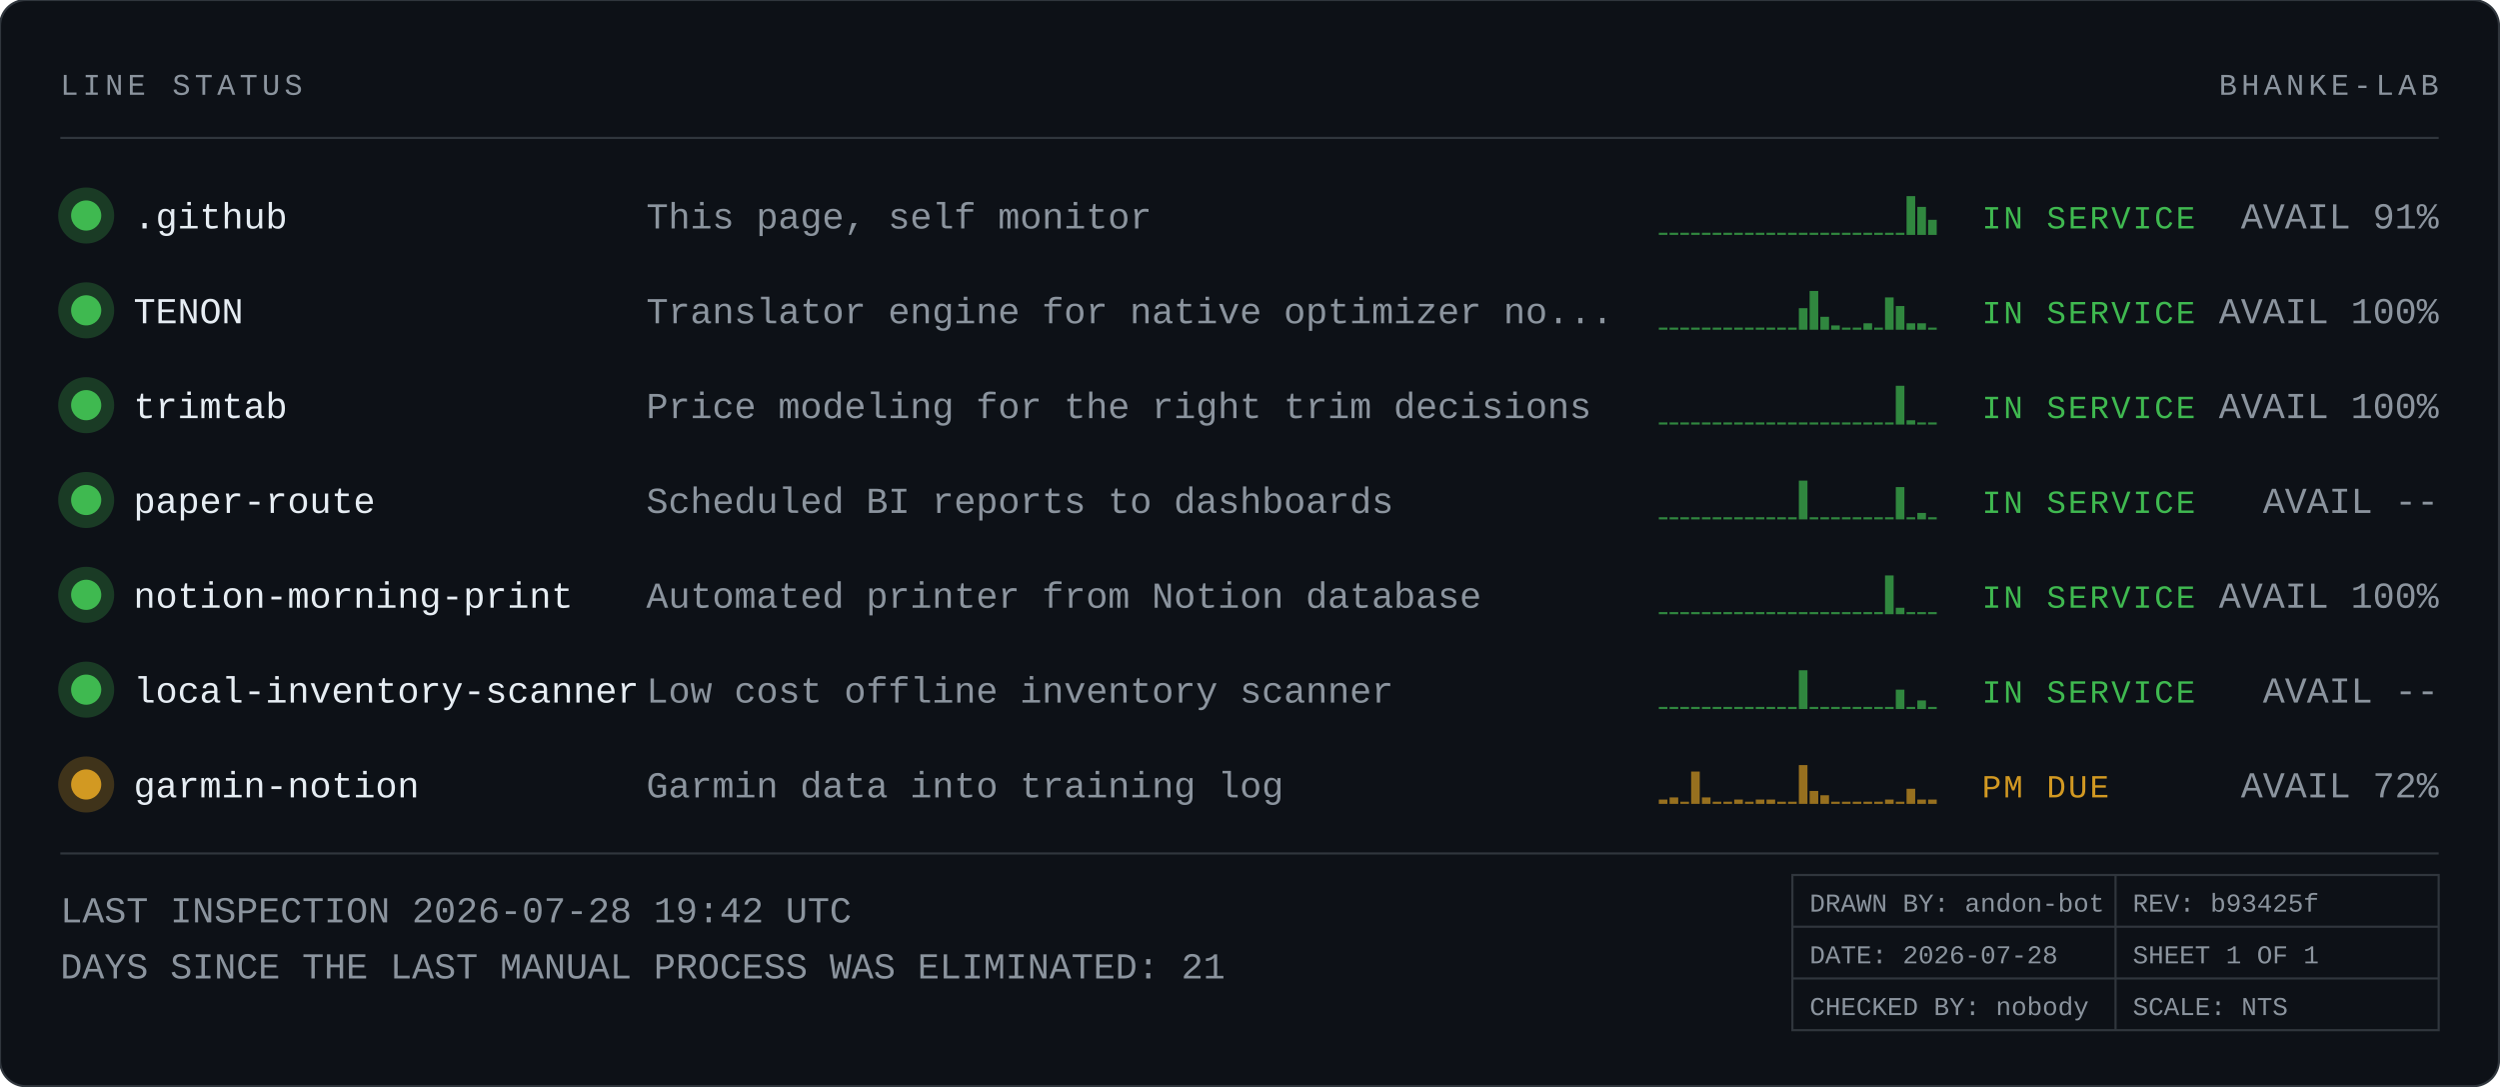
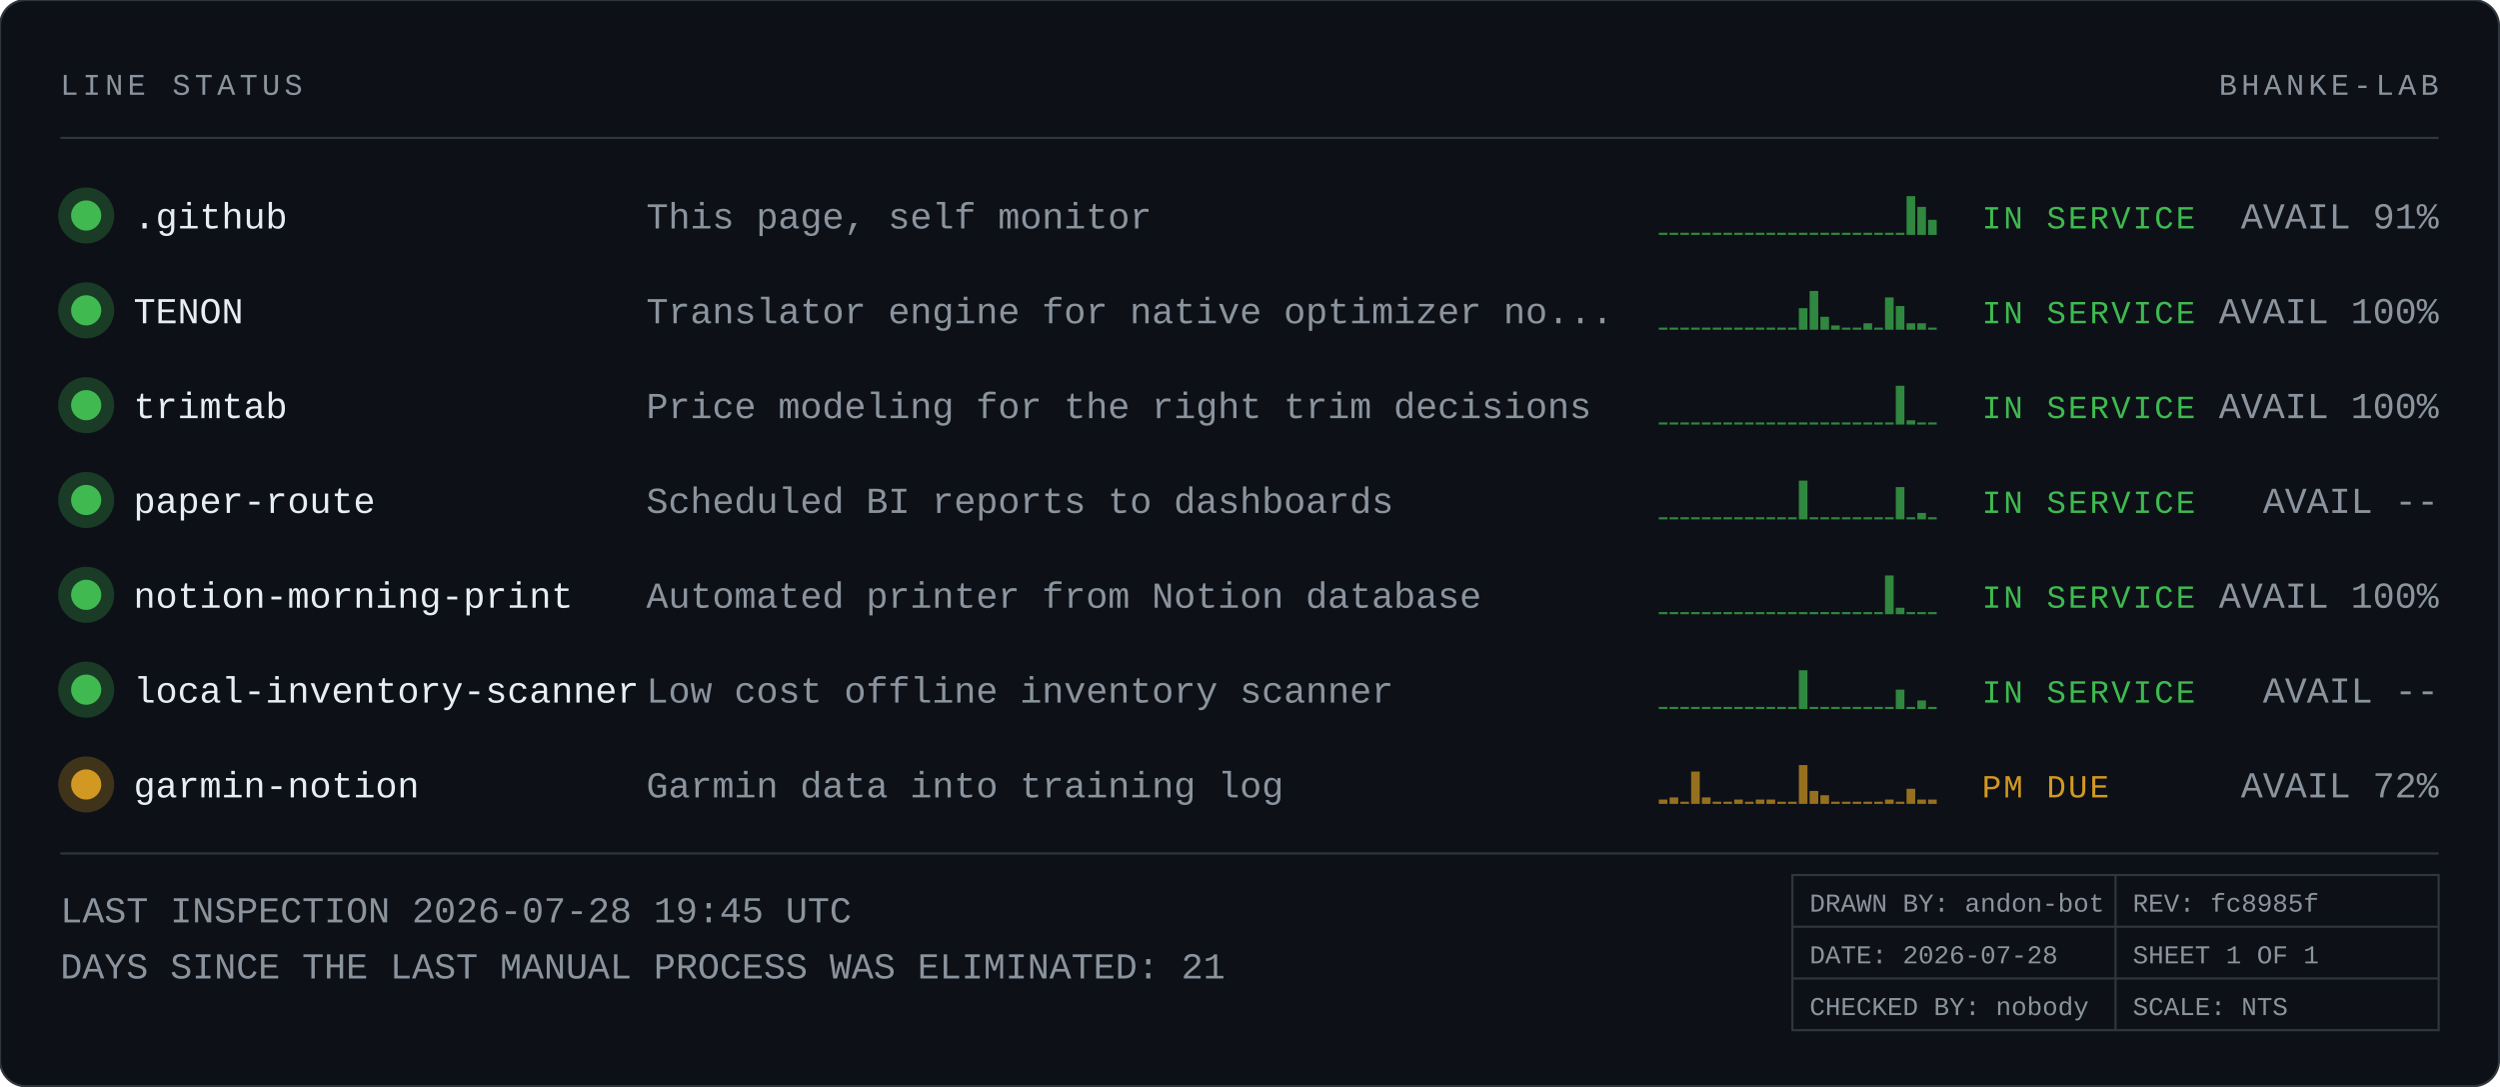
<svg xmlns="http://www.w3.org/2000/svg" width="1160" height="504" viewBox="0 0 1160 504" role="img" aria-label="Andon board">
  <style>
text { font-family: Consolas, 'Courier New', monospace; font-size: 17px; }
.hd { fill: #8b949e; font-size: 14px; letter-spacing: 2px; }
.name { fill: #e6edf3; }
.dim { fill: #8b949e; }
.st { font-size: 15px; letter-spacing: 1px; }
.tb { fill: #8b949e; font-size: 12px; }
</style>
  <rect x="0" y="0" width="1160" height="504" rx="12" fill="#0d1117" stroke="#30363d" />
  <text x="28" y="44" class="hd">LINE STATUS</text>
  <text x="1132" y="44" class="hd" text-anchor="end">BHANKE-LAB</text>
  <line x1="28" y1="64" x2="1132" y2="64" stroke="#30363d" />
  <circle cx="40" cy="100" r="13" fill="#3fb950" opacity="0.25" />
  <circle cx="40" cy="100" r="7" fill="#3fb950" />
  <text x="62" y="106" class="name">.github</text>
  <text x="300" y="106" class="dim">This page, self monitor</text>
  <rect x="770" y="108" width="4" height="1" fill="#3fb950" opacity="0.7" />
  <rect x="775" y="108" width="4" height="1" fill="#3fb950" opacity="0.7" />
  <rect x="780" y="108" width="4" height="1" fill="#3fb950" opacity="0.7" />
  <rect x="785" y="108" width="4" height="1" fill="#3fb950" opacity="0.7" />
  <rect x="790" y="108" width="4" height="1" fill="#3fb950" opacity="0.7" />
  <rect x="795" y="108" width="4" height="1" fill="#3fb950" opacity="0.7" />
  <rect x="800" y="108" width="4" height="1" fill="#3fb950" opacity="0.7" />
  <rect x="805" y="108" width="4" height="1" fill="#3fb950" opacity="0.7" />
  <rect x="810" y="108" width="4" height="1" fill="#3fb950" opacity="0.7" />
  <rect x="815" y="108" width="4" height="1" fill="#3fb950" opacity="0.7" />
  <rect x="820" y="108" width="4" height="1" fill="#3fb950" opacity="0.7" />
  <rect x="825" y="108" width="4" height="1" fill="#3fb950" opacity="0.7" />
  <rect x="830" y="108" width="4" height="1" fill="#3fb950" opacity="0.7" />
  <rect x="835" y="108" width="4" height="1" fill="#3fb950" opacity="0.7" />
  <rect x="840" y="108" width="4" height="1" fill="#3fb950" opacity="0.7" />
  <rect x="845" y="108" width="4" height="1" fill="#3fb950" opacity="0.7" />
  <rect x="850" y="108" width="4" height="1" fill="#3fb950" opacity="0.7" />
  <rect x="855" y="108" width="4" height="1" fill="#3fb950" opacity="0.7" />
  <rect x="860" y="108" width="4" height="1" fill="#3fb950" opacity="0.7" />
  <rect x="865" y="108" width="4" height="1" fill="#3fb950" opacity="0.7" />
  <rect x="870" y="108" width="4" height="1" fill="#3fb950" opacity="0.7" />
  <rect x="875" y="108" width="4" height="1" fill="#3fb950" opacity="0.7" />
  <rect x="880" y="108" width="4" height="1" fill="#3fb950" opacity="0.7" />
  <rect x="885" y="91" width="4" height="18" fill="#3fb950" opacity="0.7" />
  <rect x="890" y="96" width="4" height="13" fill="#3fb950" opacity="0.7" />
  <rect x="895" y="102" width="4" height="7" fill="#3fb950" opacity="0.7" />
  <text x="920" y="106" class="st" fill="#3fb950">IN SERVICE</text>
  <text x="1132" y="106" class="dim" text-anchor="end">AVAIL 91%</text>
  <circle cx="40" cy="144" r="13" fill="#3fb950" opacity="0.25" />
  <circle cx="40" cy="144" r="7" fill="#3fb950" />
  <text x="62" y="150" class="name">TENON</text>
  <text x="300" y="150" class="dim">Translator engine for native optimizer no...</text>
  <rect x="770" y="152" width="4" height="1" fill="#3fb950" opacity="0.7" />
  <rect x="775" y="152" width="4" height="1" fill="#3fb950" opacity="0.7" />
  <rect x="780" y="152" width="4" height="1" fill="#3fb950" opacity="0.7" />
  <rect x="785" y="152" width="4" height="1" fill="#3fb950" opacity="0.7" />
  <rect x="790" y="152" width="4" height="1" fill="#3fb950" opacity="0.7" />
  <rect x="795" y="152" width="4" height="1" fill="#3fb950" opacity="0.7" />
  <rect x="800" y="152" width="4" height="1" fill="#3fb950" opacity="0.7" />
  <rect x="805" y="152" width="4" height="1" fill="#3fb950" opacity="0.7" />
  <rect x="810" y="152" width="4" height="1" fill="#3fb950" opacity="0.7" />
  <rect x="815" y="152" width="4" height="1" fill="#3fb950" opacity="0.7" />
  <rect x="820" y="152" width="4" height="1" fill="#3fb950" opacity="0.7" />
  <rect x="825" y="152" width="4" height="1" fill="#3fb950" opacity="0.7" />
  <rect x="830" y="152" width="4" height="1" fill="#3fb950" opacity="0.7" />
  <rect x="835" y="143" width="4" height="10" fill="#3fb950" opacity="0.7" />
  <rect x="840" y="135" width="4" height="18" fill="#3fb950" opacity="0.7" />
  <rect x="845" y="147" width="4" height="6" fill="#3fb950" opacity="0.7" />
  <rect x="850" y="151" width="4" height="2" fill="#3fb950" opacity="0.7" />
  <rect x="855" y="152" width="4" height="1" fill="#3fb950" opacity="0.7" />
  <rect x="860" y="152" width="4" height="1" fill="#3fb950" opacity="0.7" />
  <rect x="865" y="150" width="4" height="3" fill="#3fb950" opacity="0.7" />
  <rect x="870" y="152" width="4" height="1" fill="#3fb950" opacity="0.7" />
  <rect x="875" y="138" width="4" height="15" fill="#3fb950" opacity="0.7" />
  <rect x="880" y="142" width="4" height="11" fill="#3fb950" opacity="0.7" />
  <rect x="885" y="150" width="4" height="3" fill="#3fb950" opacity="0.7" />
  <rect x="890" y="150" width="4" height="3" fill="#3fb950" opacity="0.7" />
  <rect x="895" y="152" width="4" height="1" fill="#3fb950" opacity="0.7" />
  <text x="920" y="150" class="st" fill="#3fb950">IN SERVICE</text>
  <text x="1132" y="150" class="dim" text-anchor="end">AVAIL 100%</text>
  <circle cx="40" cy="188" r="13" fill="#3fb950" opacity="0.25" />
  <circle cx="40" cy="188" r="7" fill="#3fb950" />
  <text x="62" y="194" class="name">trimtab</text>
  <text x="300" y="194" class="dim">Price modeling for the right trim decisions</text>
  <rect x="770" y="196" width="4" height="1" fill="#3fb950" opacity="0.7" />
  <rect x="775" y="196" width="4" height="1" fill="#3fb950" opacity="0.7" />
  <rect x="780" y="196" width="4" height="1" fill="#3fb950" opacity="0.7" />
  <rect x="785" y="196" width="4" height="1" fill="#3fb950" opacity="0.7" />
  <rect x="790" y="196" width="4" height="1" fill="#3fb950" opacity="0.7" />
  <rect x="795" y="196" width="4" height="1" fill="#3fb950" opacity="0.7" />
  <rect x="800" y="196" width="4" height="1" fill="#3fb950" opacity="0.7" />
  <rect x="805" y="196" width="4" height="1" fill="#3fb950" opacity="0.7" />
  <rect x="810" y="196" width="4" height="1" fill="#3fb950" opacity="0.7" />
  <rect x="815" y="196" width="4" height="1" fill="#3fb950" opacity="0.7" />
  <rect x="820" y="196" width="4" height="1" fill="#3fb950" opacity="0.7" />
  <rect x="825" y="196" width="4" height="1" fill="#3fb950" opacity="0.7" />
  <rect x="830" y="196" width="4" height="1" fill="#3fb950" opacity="0.7" />
  <rect x="835" y="196" width="4" height="1" fill="#3fb950" opacity="0.7" />
  <rect x="840" y="196" width="4" height="1" fill="#3fb950" opacity="0.7" />
  <rect x="845" y="196" width="4" height="1" fill="#3fb950" opacity="0.7" />
  <rect x="850" y="196" width="4" height="1" fill="#3fb950" opacity="0.7" />
  <rect x="855" y="196" width="4" height="1" fill="#3fb950" opacity="0.7" />
  <rect x="860" y="196" width="4" height="1" fill="#3fb950" opacity="0.7" />
  <rect x="865" y="196" width="4" height="1" fill="#3fb950" opacity="0.7" />
  <rect x="870" y="196" width="4" height="1" fill="#3fb950" opacity="0.7" />
  <rect x="875" y="196" width="4" height="1" fill="#3fb950" opacity="0.7" />
  <rect x="880" y="179" width="4" height="18" fill="#3fb950" opacity="0.7" />
  <rect x="885" y="195" width="4" height="2" fill="#3fb950" opacity="0.7" />
  <rect x="890" y="196" width="4" height="1" fill="#3fb950" opacity="0.7" />
  <rect x="895" y="196" width="4" height="1" fill="#3fb950" opacity="0.7" />
  <text x="920" y="194" class="st" fill="#3fb950">IN SERVICE</text>
  <text x="1132" y="194" class="dim" text-anchor="end">AVAIL 100%</text>
  <circle cx="40" cy="232" r="13" fill="#3fb950" opacity="0.25" />
  <circle cx="40" cy="232" r="7" fill="#3fb950" />
  <text x="62" y="238" class="name">paper-route</text>
  <text x="300" y="238" class="dim">Scheduled BI reports to dashboards</text>
  <rect x="770" y="240" width="4" height="1" fill="#3fb950" opacity="0.7" />
  <rect x="775" y="240" width="4" height="1" fill="#3fb950" opacity="0.7" />
  <rect x="780" y="240" width="4" height="1" fill="#3fb950" opacity="0.7" />
  <rect x="785" y="240" width="4" height="1" fill="#3fb950" opacity="0.7" />
  <rect x="790" y="240" width="4" height="1" fill="#3fb950" opacity="0.7" />
  <rect x="795" y="240" width="4" height="1" fill="#3fb950" opacity="0.7" />
  <rect x="800" y="240" width="4" height="1" fill="#3fb950" opacity="0.7" />
  <rect x="805" y="240" width="4" height="1" fill="#3fb950" opacity="0.7" />
  <rect x="810" y="240" width="4" height="1" fill="#3fb950" opacity="0.7" />
  <rect x="815" y="240" width="4" height="1" fill="#3fb950" opacity="0.7" />
  <rect x="820" y="240" width="4" height="1" fill="#3fb950" opacity="0.7" />
  <rect x="825" y="240" width="4" height="1" fill="#3fb950" opacity="0.7" />
  <rect x="830" y="240" width="4" height="1" fill="#3fb950" opacity="0.7" />
  <rect x="835" y="223" width="4" height="18" fill="#3fb950" opacity="0.7" />
  <rect x="840" y="240" width="4" height="1" fill="#3fb950" opacity="0.7" />
  <rect x="845" y="240" width="4" height="1" fill="#3fb950" opacity="0.7" />
  <rect x="850" y="240" width="4" height="1" fill="#3fb950" opacity="0.7" />
  <rect x="855" y="240" width="4" height="1" fill="#3fb950" opacity="0.7" />
  <rect x="860" y="240" width="4" height="1" fill="#3fb950" opacity="0.7" />
  <rect x="865" y="240" width="4" height="1" fill="#3fb950" opacity="0.7" />
  <rect x="870" y="240" width="4" height="1" fill="#3fb950" opacity="0.7" />
  <rect x="875" y="240" width="4" height="1" fill="#3fb950" opacity="0.7" />
  <rect x="880" y="226" width="4" height="15" fill="#3fb950" opacity="0.7" />
  <rect x="885" y="240" width="4" height="1" fill="#3fb950" opacity="0.7" />
  <rect x="890" y="238" width="4" height="3" fill="#3fb950" opacity="0.7" />
  <rect x="895" y="240" width="4" height="1" fill="#3fb950" opacity="0.7" />
  <text x="920" y="238" class="st" fill="#3fb950">IN SERVICE</text>
  <text x="1132" y="238" class="dim" text-anchor="end">AVAIL --</text>
  <circle cx="40" cy="276" r="13" fill="#3fb950" opacity="0.25" />
  <circle cx="40" cy="276" r="7" fill="#3fb950" />
  <text x="62" y="282" class="name">notion-morning-print</text>
  <text x="300" y="282" class="dim">Automated printer from Notion database</text>
  <rect x="770" y="284" width="4" height="1" fill="#3fb950" opacity="0.7" />
  <rect x="775" y="284" width="4" height="1" fill="#3fb950" opacity="0.7" />
  <rect x="780" y="284" width="4" height="1" fill="#3fb950" opacity="0.7" />
  <rect x="785" y="284" width="4" height="1" fill="#3fb950" opacity="0.7" />
  <rect x="790" y="284" width="4" height="1" fill="#3fb950" opacity="0.7" />
  <rect x="795" y="284" width="4" height="1" fill="#3fb950" opacity="0.7" />
  <rect x="800" y="284" width="4" height="1" fill="#3fb950" opacity="0.7" />
  <rect x="805" y="284" width="4" height="1" fill="#3fb950" opacity="0.7" />
  <rect x="810" y="284" width="4" height="1" fill="#3fb950" opacity="0.7" />
  <rect x="815" y="284" width="4" height="1" fill="#3fb950" opacity="0.7" />
  <rect x="820" y="284" width="4" height="1" fill="#3fb950" opacity="0.7" />
  <rect x="825" y="284" width="4" height="1" fill="#3fb950" opacity="0.7" />
  <rect x="830" y="284" width="4" height="1" fill="#3fb950" opacity="0.7" />
  <rect x="835" y="284" width="4" height="1" fill="#3fb950" opacity="0.7" />
  <rect x="840" y="284" width="4" height="1" fill="#3fb950" opacity="0.7" />
  <rect x="845" y="284" width="4" height="1" fill="#3fb950" opacity="0.7" />
  <rect x="850" y="284" width="4" height="1" fill="#3fb950" opacity="0.7" />
  <rect x="855" y="284" width="4" height="1" fill="#3fb950" opacity="0.7" />
  <rect x="860" y="284" width="4" height="1" fill="#3fb950" opacity="0.7" />
  <rect x="865" y="284" width="4" height="1" fill="#3fb950" opacity="0.7" />
  <rect x="870" y="284" width="4" height="1" fill="#3fb950" opacity="0.7" />
  <rect x="875" y="267" width="4" height="18" fill="#3fb950" opacity="0.7" />
  <rect x="880" y="282" width="4" height="3" fill="#3fb950" opacity="0.7" />
  <rect x="885" y="284" width="4" height="1" fill="#3fb950" opacity="0.7" />
  <rect x="890" y="284" width="4" height="1" fill="#3fb950" opacity="0.7" />
  <rect x="895" y="284" width="4" height="1" fill="#3fb950" opacity="0.7" />
  <text x="920" y="282" class="st" fill="#3fb950">IN SERVICE</text>
  <text x="1132" y="282" class="dim" text-anchor="end">AVAIL 100%</text>
  <circle cx="40" cy="320" r="13" fill="#3fb950" opacity="0.25" />
  <circle cx="40" cy="320" r="7" fill="#3fb950" />
  <text x="62" y="326" class="name">local-inventory-scanner</text>
  <text x="300" y="326" class="dim">Low cost offline inventory scanner</text>
  <rect x="770" y="328" width="4" height="1" fill="#3fb950" opacity="0.7" />
  <rect x="775" y="328" width="4" height="1" fill="#3fb950" opacity="0.7" />
  <rect x="780" y="328" width="4" height="1" fill="#3fb950" opacity="0.7" />
  <rect x="785" y="328" width="4" height="1" fill="#3fb950" opacity="0.7" />
  <rect x="790" y="328" width="4" height="1" fill="#3fb950" opacity="0.7" />
  <rect x="795" y="328" width="4" height="1" fill="#3fb950" opacity="0.7" />
  <rect x="800" y="328" width="4" height="1" fill="#3fb950" opacity="0.7" />
  <rect x="805" y="328" width="4" height="1" fill="#3fb950" opacity="0.7" />
  <rect x="810" y="328" width="4" height="1" fill="#3fb950" opacity="0.7" />
  <rect x="815" y="328" width="4" height="1" fill="#3fb950" opacity="0.7" />
  <rect x="820" y="328" width="4" height="1" fill="#3fb950" opacity="0.7" />
  <rect x="825" y="328" width="4" height="1" fill="#3fb950" opacity="0.7" />
  <rect x="830" y="328" width="4" height="1" fill="#3fb950" opacity="0.7" />
  <rect x="835" y="311" width="4" height="18" fill="#3fb950" opacity="0.7" />
  <rect x="840" y="328" width="4" height="1" fill="#3fb950" opacity="0.7" />
  <rect x="845" y="328" width="4" height="1" fill="#3fb950" opacity="0.7" />
  <rect x="850" y="328" width="4" height="1" fill="#3fb950" opacity="0.7" />
  <rect x="855" y="328" width="4" height="1" fill="#3fb950" opacity="0.7" />
  <rect x="860" y="328" width="4" height="1" fill="#3fb950" opacity="0.7" />
  <rect x="865" y="328" width="4" height="1" fill="#3fb950" opacity="0.7" />
  <rect x="870" y="328" width="4" height="1" fill="#3fb950" opacity="0.7" />
  <rect x="875" y="328" width="4" height="1" fill="#3fb950" opacity="0.7" />
  <rect x="880" y="320" width="4" height="9" fill="#3fb950" opacity="0.7" />
  <rect x="885" y="328" width="4" height="1" fill="#3fb950" opacity="0.7" />
  <rect x="890" y="325" width="4" height="4" fill="#3fb950" opacity="0.7" />
  <rect x="895" y="328" width="4" height="1" fill="#3fb950" opacity="0.7" />
  <text x="920" y="326" class="st" fill="#3fb950">IN SERVICE</text>
  <text x="1132" y="326" class="dim" text-anchor="end">AVAIL --</text>
  <circle cx="40" cy="364" r="13" fill="#d29922" opacity="0.25">
    <animate attributeName="opacity" values="0.25;0.8;0.25" dur="2s" repeatCount="indefinite" />
  </circle>
  <circle cx="40" cy="364" r="7" fill="#d29922" />
  <text x="62" y="370" class="name">garmin-notion</text>
  <text x="300" y="370" class="dim">Garmin data into training log</text>
  <rect x="770" y="371" width="4" height="2" fill="#d29922" opacity="0.7" />
  <rect x="775" y="370" width="4" height="3" fill="#d29922" opacity="0.7" />
  <rect x="780" y="372" width="4" height="1" fill="#d29922" opacity="0.7" />
  <rect x="785" y="358" width="4" height="15" fill="#d29922" opacity="0.7" />
  <rect x="790" y="370" width="4" height="3" fill="#d29922" opacity="0.7" />
  <rect x="795" y="372" width="4" height="1" fill="#d29922" opacity="0.7" />
  <rect x="800" y="372" width="4" height="1" fill="#d29922" opacity="0.7" />
  <rect x="805" y="371" width="4" height="2" fill="#d29922" opacity="0.7" />
  <rect x="810" y="372" width="4" height="1" fill="#d29922" opacity="0.7" />
  <rect x="815" y="371" width="4" height="2" fill="#d29922" opacity="0.7" />
  <rect x="820" y="371" width="4" height="2" fill="#d29922" opacity="0.7" />
  <rect x="825" y="372" width="4" height="1" fill="#d29922" opacity="0.7" />
  <rect x="830" y="372" width="4" height="1" fill="#d29922" opacity="0.7" />
  <rect x="835" y="355" width="4" height="18" fill="#d29922" opacity="0.7" />
  <rect x="840" y="367" width="4" height="6" fill="#d29922" opacity="0.7" />
  <rect x="845" y="369" width="4" height="4" fill="#d29922" opacity="0.7" />
  <rect x="850" y="372" width="4" height="1" fill="#d29922" opacity="0.7" />
  <rect x="855" y="372" width="4" height="1" fill="#d29922" opacity="0.7" />
  <rect x="860" y="372" width="4" height="1" fill="#d29922" opacity="0.7" />
  <rect x="865" y="372" width="4" height="1" fill="#d29922" opacity="0.7" />
  <rect x="870" y="372" width="4" height="1" fill="#d29922" opacity="0.7" />
  <rect x="875" y="371" width="4" height="2" fill="#d29922" opacity="0.7" />
  <rect x="880" y="372" width="4" height="1" fill="#d29922" opacity="0.7" />
  <rect x="885" y="366" width="4" height="7" fill="#d29922" opacity="0.7" />
  <rect x="890" y="371" width="4" height="2" fill="#d29922" opacity="0.7" />
  <rect x="895" y="371" width="4" height="2" fill="#d29922" opacity="0.7" />
  <text x="920" y="370" class="st" fill="#d29922">PM DUE</text>
  <text x="1132" y="370" class="dim" text-anchor="end">AVAIL 72%</text>
  <line x1="28" y1="396" x2="1132" y2="396" stroke="#30363d" />
-   <text x="28" y="428" class="dim">LAST INSPECTION 2026-07-28 19:42 UTC</text>
+   <text x="28" y="428" class="dim">LAST INSPECTION 2026-07-28 19:45 UTC</text>
  <text x="28" y="454" class="dim">DAYS SINCE THE LAST MANUAL PROCESS WAS ELIMINATED: 21</text>
  <rect x="832" y="406" width="300" height="72" fill="none" stroke="#30363d" />
  <line x1="832" y1="430" x2="1132" y2="430" stroke="#30363d" />
  <line x1="832" y1="454" x2="1132" y2="454" stroke="#30363d" />
  <line x1="982" y1="406" x2="982" y2="478" stroke="#30363d" />
  <text x="840" y="423" class="tb">DRAWN BY: andon-bot</text>
-   <text x="990" y="423" class="tb">REV: b93425f</text>
+   <text x="990" y="423" class="tb">REV: fc8985f</text>
  <text x="840" y="447" class="tb">DATE: 2026-07-28</text>
  <text x="990" y="447" class="tb">SHEET 1 OF 1</text>
  <text x="840" y="471" class="tb">CHECKED BY: nobody</text>
  <text x="990" y="471" class="tb">SCALE: NTS</text>
</svg>
